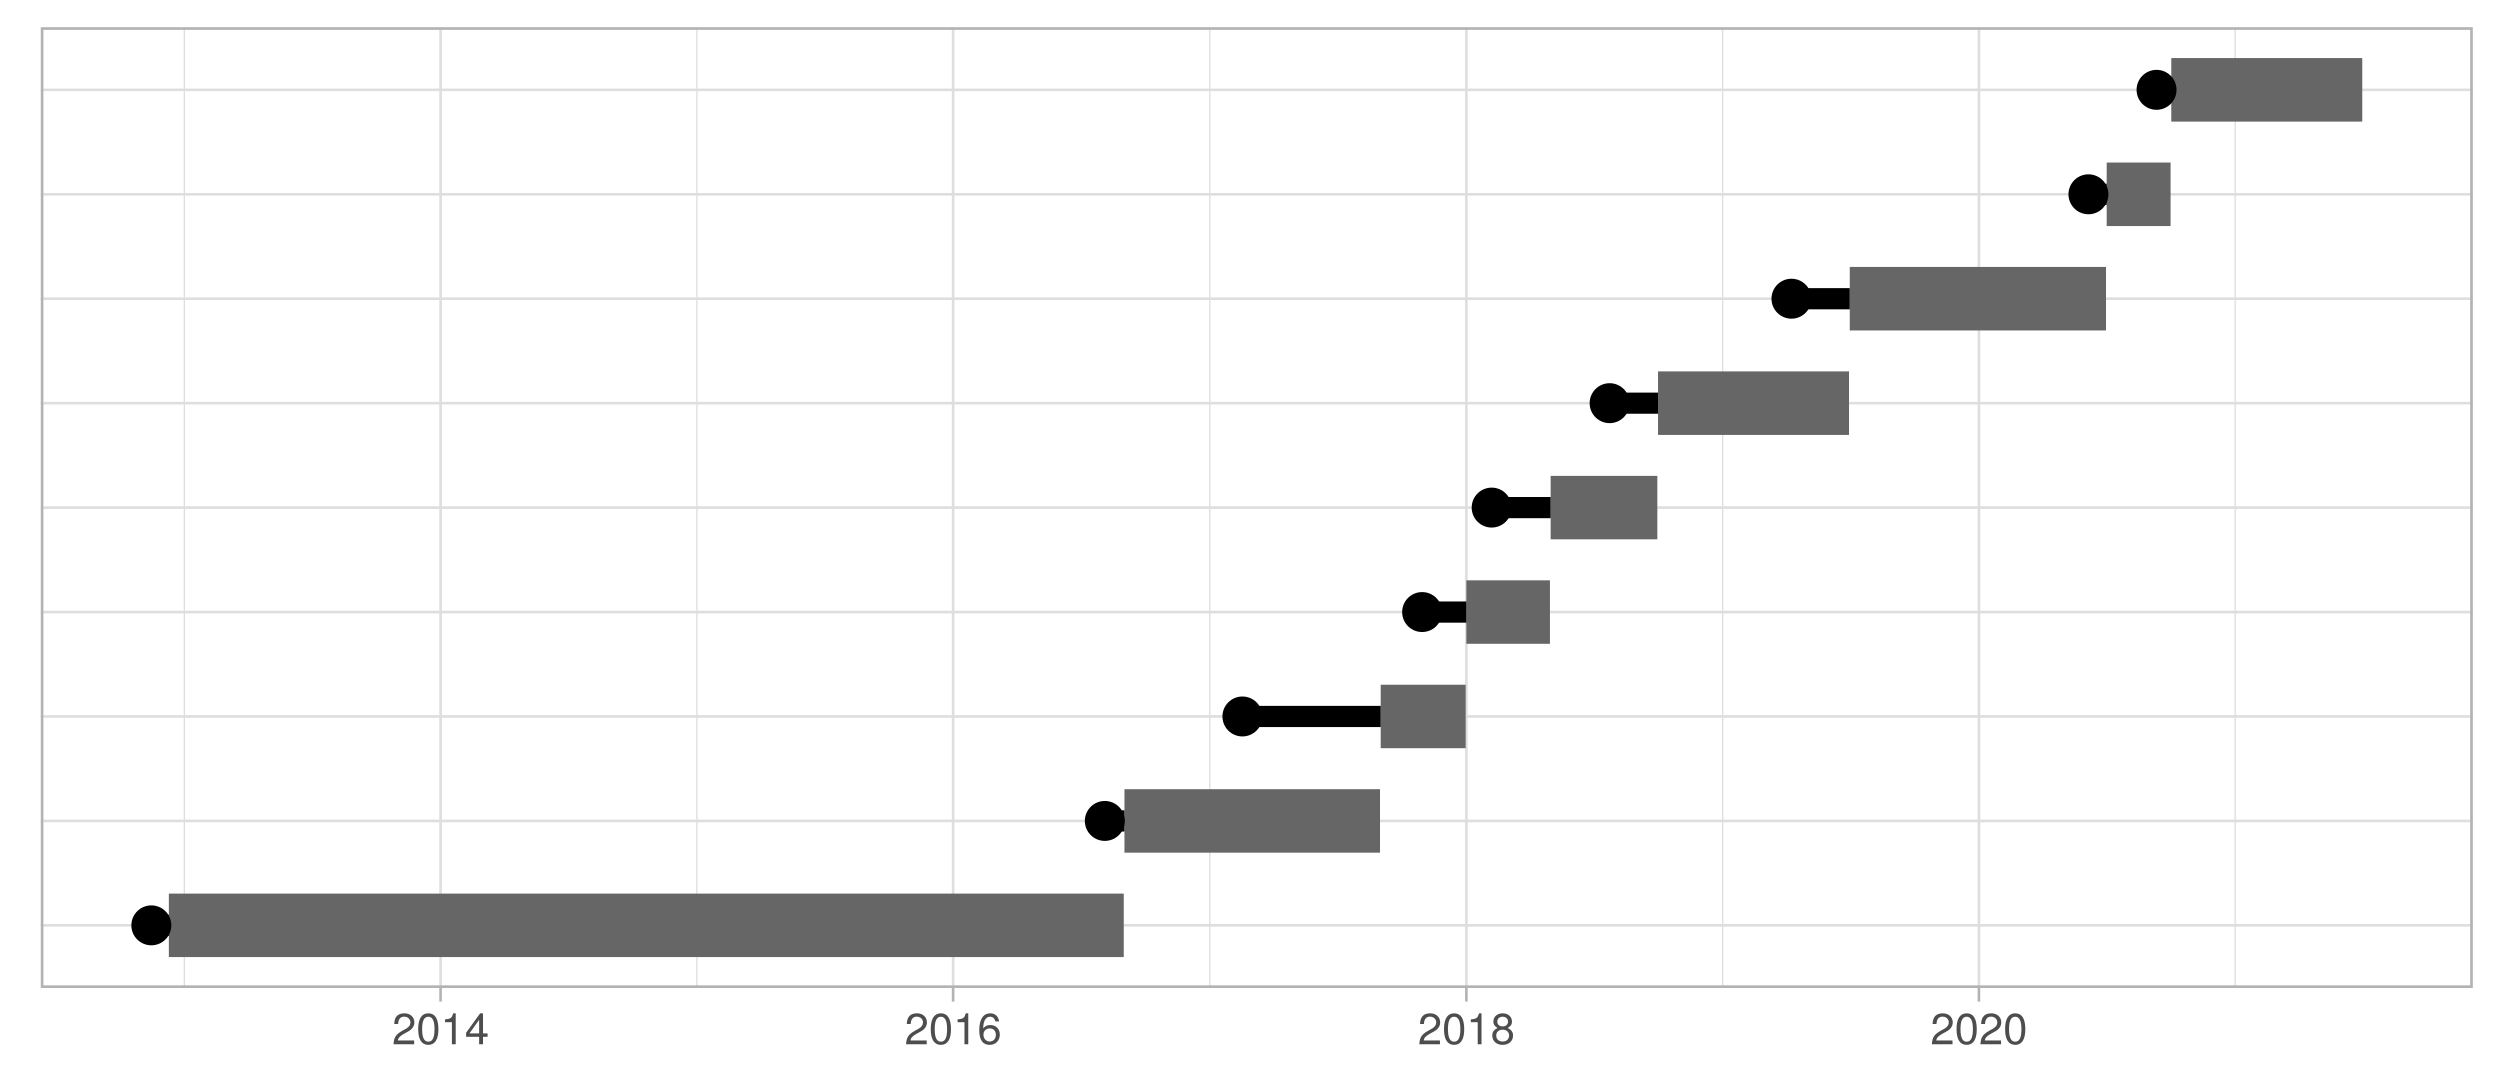
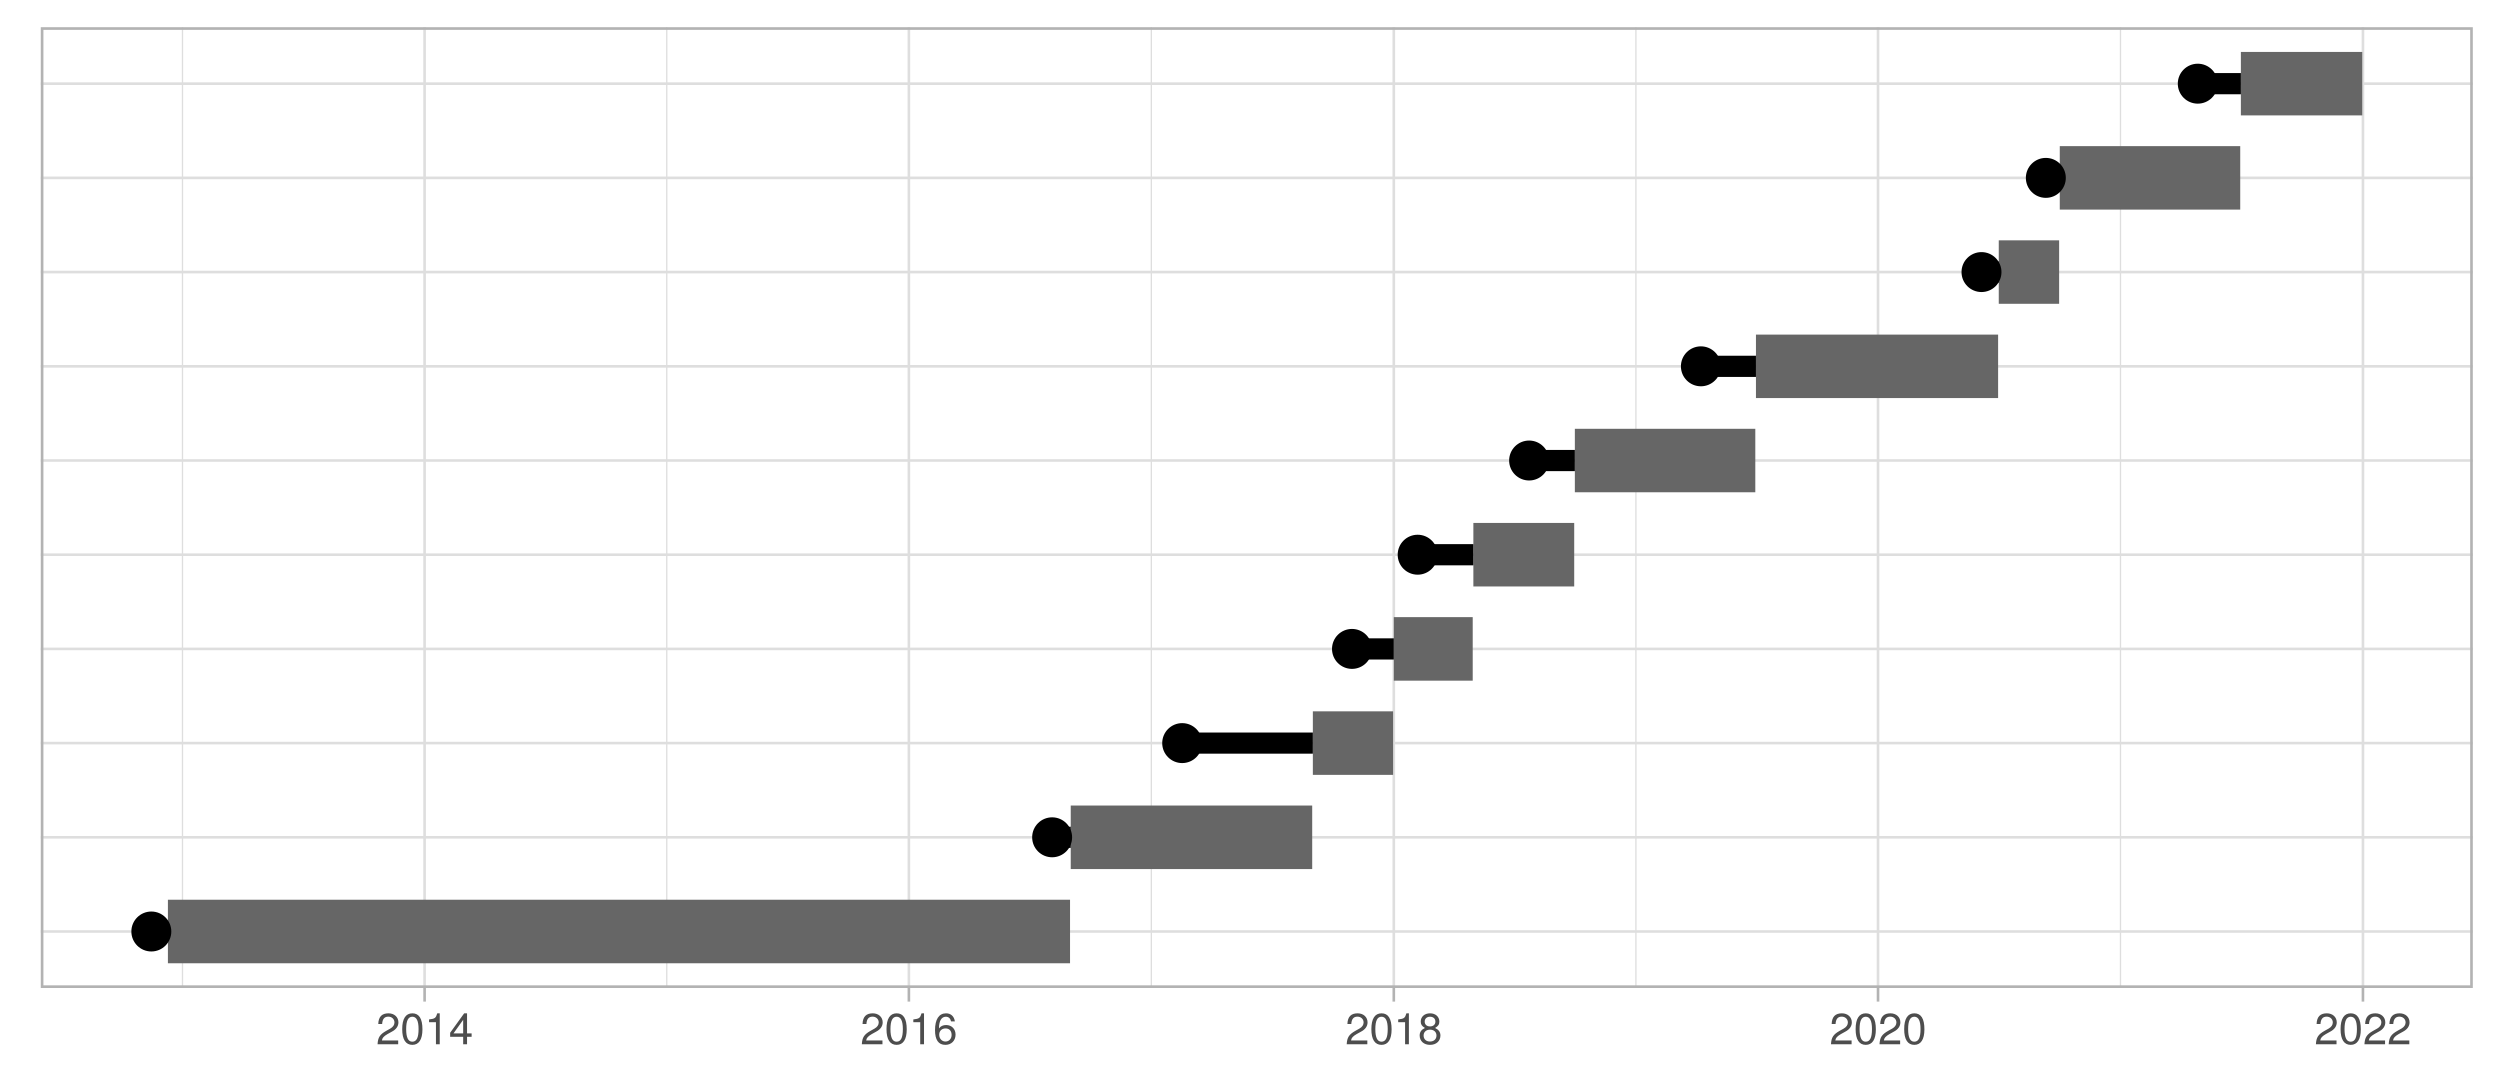
<svg xmlns="http://www.w3.org/2000/svg" viewBox="0 0 504.00 216.00">
  <defs>
    <style type="text/css">
    line, polyline, path, rect, circle {
      fill: none;
      stroke: #000000;
      stroke-linecap: round;
      stroke-linejoin: round;
      stroke-miterlimit: 10.00;
    }
  </style>
  </defs>
  <rect width="100%" height="100%" style="stroke: none; fill: #FFFFFF;" />
  <rect x="0.00" y="0.00" width="504.00" height="216.00" style="stroke-width: 1.07; stroke: #FFFFFF; fill: #FFFFFF;" />
  <defs>
    <clipPath id="cpOC4yMTkxOHw0OTguNTIxfDE5OS4xODN8NS40Nzk0NQ==">
      <rect x="8.22" y="5.48" width="490.30" height="193.70" />
    </clipPath>
  </defs>
  <rect x="8.22" y="5.48" width="490.30" height="193.70" style="stroke-width: 1.07; stroke: none; fill: #FFFFFF;" clip-path="url(#cpOC4yMTkxOHw0OTguNTIxfDE5OS4xODN8NS40Nzk0NQ==)" />
-   <polyline points="37.16,199.18 37.16,5.48 " style="stroke-width: 0.27; stroke: #DEDEDE; stroke-linecap: butt;" clip-path="url(#cpOC4yMTkxOHw0OTguNTIxfDE5OS4xODN8NS40Nzk0NQ==)" />
-   <polyline points="140.49,199.18 140.49,5.48 " style="stroke-width: 0.27; stroke: #DEDEDE; stroke-linecap: butt;" clip-path="url(#cpOC4yMTkxOHw0OTguNTIxfDE5OS4xODN8NS40Nzk0NQ==)" />
-   <polyline points="243.89,199.18 243.89,5.48 " style="stroke-width: 0.27; stroke: #DEDEDE; stroke-linecap: butt;" clip-path="url(#cpOC4yMTkxOHw0OTguNTIxfDE5OS4xODN8NS40Nzk0NQ==)" />
-   <polyline points="347.29,199.18 347.29,5.48 " style="stroke-width: 0.27; stroke: #DEDEDE; stroke-linecap: butt;" clip-path="url(#cpOC4yMTkxOHw0OTguNTIxfDE5OS4xODN8NS40Nzk0NQ==)" />
-   <polyline points="450.61,199.18 450.61,5.48 " style="stroke-width: 0.27; stroke: #DEDEDE; stroke-linecap: butt;" clip-path="url(#cpOC4yMTkxOHw0OTguNTIxfDE5OS4xODN8NS40Nzk0NQ==)" />
-   <polyline points="8.22,186.55 498.52,186.55 " style="stroke-width: 0.53; stroke: #DEDEDE; stroke-linecap: butt;" clip-path="url(#cpOC4yMTkxOHw0OTguNTIxfDE5OS4xODN8NS40Nzk0NQ==)" />
-   <polyline points="8.22,165.50 498.52,165.50 " style="stroke-width: 0.53; stroke: #DEDEDE; stroke-linecap: butt;" clip-path="url(#cpOC4yMTkxOHw0OTguNTIxfDE5OS4xODN8NS40Nzk0NQ==)" />
-   <polyline points="8.22,144.44 498.52,144.44 " style="stroke-width: 0.53; stroke: #DEDEDE; stroke-linecap: butt;" clip-path="url(#cpOC4yMTkxOHw0OTguNTIxfDE5OS4xODN8NS40Nzk0NQ==)" />
-   <polyline points="8.22,123.39 498.52,123.39 " style="stroke-width: 0.53; stroke: #DEDEDE; stroke-linecap: butt;" clip-path="url(#cpOC4yMTkxOHw0OTguNTIxfDE5OS4xODN8NS40Nzk0NQ==)" />
-   <polyline points="8.22,102.33 498.52,102.33 " style="stroke-width: 0.53; stroke: #DEDEDE; stroke-linecap: butt;" clip-path="url(#cpOC4yMTkxOHw0OTguNTIxfDE5OS4xODN8NS40Nzk0NQ==)" />
-   <polyline points="8.22,81.28 498.52,81.28 " style="stroke-width: 0.53; stroke: #DEDEDE; stroke-linecap: butt;" clip-path="url(#cpOC4yMTkxOHw0OTguNTIxfDE5OS4xODN8NS40Nzk0NQ==)" />
-   <polyline points="8.22,60.22 498.52,60.22 " style="stroke-width: 0.53; stroke: #DEDEDE; stroke-linecap: butt;" clip-path="url(#cpOC4yMTkxOHw0OTguNTIxfDE5OS4xODN8NS40Nzk0NQ==)" />
-   <polyline points="8.22,39.17 498.52,39.17 " style="stroke-width: 0.53; stroke: #DEDEDE; stroke-linecap: butt;" clip-path="url(#cpOC4yMTkxOHw0OTguNTIxfDE5OS4xODN8NS40Nzk0NQ==)" />
-   <polyline points="8.22,18.11 498.52,18.11 " style="stroke-width: 0.53; stroke: #DEDEDE; stroke-linecap: butt;" clip-path="url(#cpOC4yMTkxOHw0OTguNTIxfDE5OS4xODN8NS40Nzk0NQ==)" />
-   <polyline points="88.82,199.18 88.82,5.48 " style="stroke-width: 0.53; stroke: #DEDEDE; stroke-linecap: butt;" clip-path="url(#cpOC4yMTkxOHw0OTguNTIxfDE5OS4xODN8NS40Nzk0NQ==)" />
-   <polyline points="192.15,199.18 192.15,5.48 " style="stroke-width: 0.53; stroke: #DEDEDE; stroke-linecap: butt;" clip-path="url(#cpOC4yMTkxOHw0OTguNTIxfDE5OS4xODN8NS40Nzk0NQ==)" />
-   <polyline points="295.62,199.18 295.62,5.48 " style="stroke-width: 0.53; stroke: #DEDEDE; stroke-linecap: butt;" clip-path="url(#cpOC4yMTkxOHw0OTguNTIxfDE5OS4xODN8NS40Nzk0NQ==)" />
-   <polyline points="398.95,199.18 398.95,5.48 " style="stroke-width: 0.53; stroke: #DEDEDE; stroke-linecap: butt;" clip-path="url(#cpOC4yMTkxOHw0OTguNTIxfDE5OS4xODN8NS40Nzk0NQ==)" />
-   <line x1="34.04" y1="186.55" x2="226.55" y2="186.55" style="stroke-width: 12.80; stroke: #666666; stroke-linecap: butt;" clip-path="url(#cpOC4yMTkxOHw0OTguNTIxfDE5OS4xODN8NS40Nzk0NQ==)" />
-   <line x1="226.69" y1="165.50" x2="278.21" y2="165.50" style="stroke-width: 12.80; stroke: #666666; stroke-linecap: butt;" clip-path="url(#cpOC4yMTkxOHw0OTguNTIxfDE5OS4xODN8NS40Nzk0NQ==)" />
-   <line x1="278.35" y1="144.44" x2="295.48" y2="144.44" style="stroke-width: 12.80; stroke: #666666; stroke-linecap: butt;" clip-path="url(#cpOC4yMTkxOHw0OTguNTIxfDE5OS4xODN8NS40Nzk0NQ==)" />
-   <line x1="295.62" y1="123.39" x2="312.47" y2="123.39" style="stroke-width: 12.80; stroke: #666666; stroke-linecap: butt;" clip-path="url(#cpOC4yMTkxOHw0OTguNTIxfDE5OS4xODN8NS40Nzk0NQ==)" />
-   <line x1="312.61" y1="102.33" x2="334.12" y2="102.33" style="stroke-width: 12.80; stroke: #666666; stroke-linecap: butt;" clip-path="url(#cpOC4yMTkxOHw0OTguNTIxfDE5OS4xODN8NS40Nzk0NQ==)" />
-   <line x1="334.26" y1="81.28" x2="372.76" y2="81.28" style="stroke-width: 12.80; stroke: #666666; stroke-linecap: butt;" clip-path="url(#cpOC4yMTkxOHw0OTguNTIxfDE5OS4xODN8NS40Nzk0NQ==)" />
-   <line x1="372.91" y1="60.22" x2="424.57" y2="60.22" style="stroke-width: 12.80; stroke: #666666; stroke-linecap: butt;" clip-path="url(#cpOC4yMTkxOHw0OTguNTIxfDE5OS4xODN8NS40Nzk0NQ==)" />
-   <line x1="424.71" y1="39.17" x2="437.59" y2="39.17" style="stroke-width: 12.80; stroke: #666666; stroke-linecap: butt;" clip-path="url(#cpOC4yMTkxOHw0OTguNTIxfDE5OS4xODN8NS40Nzk0NQ==)" />
-   <line x1="437.73" y1="18.11" x2="476.23" y2="18.11" style="stroke-width: 12.80; stroke: #666666; stroke-linecap: butt;" clip-path="url(#cpOC4yMTkxOHw0OTguNTIxfDE5OS4xODN8NS40Nzk0NQ==)" />
-   <circle cx="30.51" cy="186.55" r="3.02pt" style="stroke-width: 0.71; stroke: none; fill: #000000;" clip-path="url(#cpOC4yMTkxOHw0OTguNTIxfDE5OS4xODN8NS40Nzk0NQ==)" />
-   <circle cx="222.73" cy="165.50" r="3.02pt" style="stroke-width: 0.71; stroke: none; fill: #000000;" clip-path="url(#cpOC4yMTkxOHw0OTguNTIxfDE5OS4xODN8NS40Nzk0NQ==)" />
-   <circle cx="250.47" cy="144.44" r="3.02pt" style="stroke-width: 0.71; stroke: none; fill: #000000;" clip-path="url(#cpOC4yMTkxOHw0OTguNTIxfDE5OS4xODN8NS40Nzk0NQ==)" />
-   <circle cx="286.70" cy="123.39" r="3.02pt" style="stroke-width: 0.71; stroke: none; fill: #000000;" clip-path="url(#cpOC4yMTkxOHw0OTguNTIxfDE5OS4xODN8NS40Nzk0NQ==)" />
-   <circle cx="300.72" cy="102.33" r="3.02pt" style="stroke-width: 0.71; stroke: none; fill: #000000;" clip-path="url(#cpOC4yMTkxOHw0OTguNTIxfDE5OS4xODN8NS40Nzk0NQ==)" />
-   <circle cx="324.50" cy="81.28" r="3.02pt" style="stroke-width: 0.71; stroke: none; fill: #000000;" clip-path="url(#cpOC4yMTkxOHw0OTguNTIxfDE5OS4xODN8NS40Nzk0NQ==)" />
-   <circle cx="361.16" cy="60.22" r="3.02pt" style="stroke-width: 0.71; stroke: none; fill: #000000;" clip-path="url(#cpOC4yMTkxOHw0OTguNTIxfDE5OS4xODN8NS40Nzk0NQ==)" />
-   <circle cx="421.03" cy="39.17" r="3.02pt" style="stroke-width: 0.71; stroke: none; fill: #000000;" clip-path="url(#cpOC4yMTkxOHw0OTguNTIxfDE5OS4xODN8NS40Nzk0NQ==)" />
-   <circle cx="434.76" cy="18.11" r="3.02pt" style="stroke-width: 0.71; stroke: none; fill: #000000;" clip-path="url(#cpOC4yMTkxOHw0OTguNTIxfDE5OS4xODN8NS40Nzk0NQ==)" />
-   <line x1="30.51" y1="186.55" x2="34.04" y2="186.55" style="stroke-width: 4.27; stroke-linecap: butt;" clip-path="url(#cpOC4yMTkxOHw0OTguNTIxfDE5OS4xODN8NS40Nzk0NQ==)" />
-   <line x1="222.73" y1="165.50" x2="226.69" y2="165.50" style="stroke-width: 4.27; stroke-linecap: butt;" clip-path="url(#cpOC4yMTkxOHw0OTguNTIxfDE5OS4xODN8NS40Nzk0NQ==)" />
-   <line x1="250.47" y1="144.44" x2="278.35" y2="144.44" style="stroke-width: 4.27; stroke-linecap: butt;" clip-path="url(#cpOC4yMTkxOHw0OTguNTIxfDE5OS4xODN8NS40Nzk0NQ==)" />
-   <line x1="286.70" y1="123.39" x2="295.62" y2="123.39" style="stroke-width: 4.27; stroke-linecap: butt;" clip-path="url(#cpOC4yMTkxOHw0OTguNTIxfDE5OS4xODN8NS40Nzk0NQ==)" />
-   <line x1="300.72" y1="102.33" x2="312.61" y2="102.33" style="stroke-width: 4.27; stroke-linecap: butt;" clip-path="url(#cpOC4yMTkxOHw0OTguNTIxfDE5OS4xODN8NS40Nzk0NQ==)" />
-   <line x1="324.50" y1="81.28" x2="334.26" y2="81.28" style="stroke-width: 4.27; stroke-linecap: butt;" clip-path="url(#cpOC4yMTkxOHw0OTguNTIxfDE5OS4xODN8NS40Nzk0NQ==)" />
-   <line x1="361.16" y1="60.22" x2="372.91" y2="60.22" style="stroke-width: 4.27; stroke-linecap: butt;" clip-path="url(#cpOC4yMTkxOHw0OTguNTIxfDE5OS4xODN8NS40Nzk0NQ==)" />
-   <line x1="421.03" y1="39.17" x2="424.71" y2="39.17" style="stroke-width: 4.27; stroke-linecap: butt;" clip-path="url(#cpOC4yMTkxOHw0OTguNTIxfDE5OS4xODN8NS40Nzk0NQ==)" />
-   <line x1="434.76" y1="18.11" x2="437.73" y2="18.11" style="stroke-width: 4.27; stroke-linecap: butt;" clip-path="url(#cpOC4yMTkxOHw0OTguNTIxfDE5OS4xODN8NS40Nzk0NQ==)" />
+   <polyline points="36.79,199.18 36.79,5.48 " style="stroke-width: 0.27; stroke: #DEDEDE; stroke-linecap: butt;" clip-path="url(#cpOC4yMTkxOHw0OTguNTIxfDE5OS4xODN8NS40Nzk0NQ==)" />
+   <polyline points="134.42,199.18 134.42,5.48 " style="stroke-width: 0.27; stroke: #DEDEDE; stroke-linecap: butt;" clip-path="url(#cpOC4yMTkxOHw0OTguNTIxfDE5OS4xODN8NS40Nzk0NQ==)" />
+   <polyline points="232.11,199.18 232.11,5.48 " style="stroke-width: 0.27; stroke: #DEDEDE; stroke-linecap: butt;" clip-path="url(#cpOC4yMTkxOHw0OTguNTIxfDE5OS4xODN8NS40Nzk0NQ==)" />
+   <polyline points="329.80,199.18 329.80,5.48 " style="stroke-width: 0.27; stroke: #DEDEDE; stroke-linecap: butt;" clip-path="url(#cpOC4yMTkxOHw0OTguNTIxfDE5OS4xODN8NS40Nzk0NQ==)" />
+   <polyline points="427.49,199.18 427.49,5.48 " style="stroke-width: 0.27; stroke: #DEDEDE; stroke-linecap: butt;" clip-path="url(#cpOC4yMTkxOHw0OTguNTIxfDE5OS4xODN8NS40Nzk0NQ==)" />
+   <polyline points="8.22,187.79 498.52,187.79 " style="stroke-width: 0.53; stroke: #DEDEDE; stroke-linecap: butt;" clip-path="url(#cpOC4yMTkxOHw0OTguNTIxfDE5OS4xODN8NS40Nzk0NQ==)" />
+   <polyline points="8.22,168.80 498.52,168.80 " style="stroke-width: 0.53; stroke: #DEDEDE; stroke-linecap: butt;" clip-path="url(#cpOC4yMTkxOHw0OTguNTIxfDE5OS4xODN8NS40Nzk0NQ==)" />
+   <polyline points="8.22,149.81 498.52,149.81 " style="stroke-width: 0.53; stroke: #DEDEDE; stroke-linecap: butt;" clip-path="url(#cpOC4yMTkxOHw0OTguNTIxfDE5OS4xODN8NS40Nzk0NQ==)" />
+   <polyline points="8.22,130.82 498.52,130.82 " style="stroke-width: 0.53; stroke: #DEDEDE; stroke-linecap: butt;" clip-path="url(#cpOC4yMTkxOHw0OTguNTIxfDE5OS4xODN8NS40Nzk0NQ==)" />
+   <polyline points="8.22,111.83 498.52,111.83 " style="stroke-width: 0.53; stroke: #DEDEDE; stroke-linecap: butt;" clip-path="url(#cpOC4yMTkxOHw0OTguNTIxfDE5OS4xODN8NS40Nzk0NQ==)" />
+   <polyline points="8.22,92.84 498.52,92.84 " style="stroke-width: 0.53; stroke: #DEDEDE; stroke-linecap: butt;" clip-path="url(#cpOC4yMTkxOHw0OTguNTIxfDE5OS4xODN8NS40Nzk0NQ==)" />
+   <polyline points="8.22,73.85 498.52,73.85 " style="stroke-width: 0.53; stroke: #DEDEDE; stroke-linecap: butt;" clip-path="url(#cpOC4yMTkxOHw0OTguNTIxfDE5OS4xODN8NS40Nzk0NQ==)" />
+   <polyline points="8.22,54.85 498.52,54.85 " style="stroke-width: 0.53; stroke: #DEDEDE; stroke-linecap: butt;" clip-path="url(#cpOC4yMTkxOHw0OTguNTIxfDE5OS4xODN8NS40Nzk0NQ==)" />
+   <polyline points="8.22,35.86 498.52,35.86 " style="stroke-width: 0.53; stroke: #DEDEDE; stroke-linecap: butt;" clip-path="url(#cpOC4yMTkxOHw0OTguNTIxfDE5OS4xODN8NS40Nzk0NQ==)" />
+   <polyline points="8.22,16.87 498.52,16.87 " style="stroke-width: 0.53; stroke: #DEDEDE; stroke-linecap: butt;" clip-path="url(#cpOC4yMTkxOHw0OTguNTIxfDE5OS4xODN8NS40Nzk0NQ==)" />
+   <polyline points="85.60,199.18 85.60,5.48 " style="stroke-width: 0.53; stroke: #DEDEDE; stroke-linecap: butt;" clip-path="url(#cpOC4yMTkxOHw0OTguNTIxfDE5OS4xODN8NS40Nzk0NQ==)" />
+   <polyline points="183.23,199.18 183.23,5.48 " style="stroke-width: 0.53; stroke: #DEDEDE; stroke-linecap: butt;" clip-path="url(#cpOC4yMTkxOHw0OTguNTIxfDE5OS4xODN8NS40Nzk0NQ==)" />
+   <polyline points="280.99,199.18 280.99,5.48 " style="stroke-width: 0.53; stroke: #DEDEDE; stroke-linecap: butt;" clip-path="url(#cpOC4yMTkxOHw0OTguNTIxfDE5OS4xODN8NS40Nzk0NQ==)" />
+   <polyline points="378.61,199.18 378.61,5.48 " style="stroke-width: 0.53; stroke: #DEDEDE; stroke-linecap: butt;" clip-path="url(#cpOC4yMTkxOHw0OTguNTIxfDE5OS4xODN8NS40Nzk0NQ==)" />
+   <polyline points="476.37,199.18 476.37,5.48 " style="stroke-width: 0.53; stroke: #DEDEDE; stroke-linecap: butt;" clip-path="url(#cpOC4yMTkxOHw0OTguNTIxfDE5OS4xODN8NS40Nzk0NQ==)" />
+   <line x1="33.85" y1="187.79" x2="215.72" y2="187.79" style="stroke-width: 12.80; stroke: #666666; stroke-linecap: butt;" clip-path="url(#cpOC4yMTkxOHw0OTguNTIxfDE5OS4xODN8NS40Nzk0NQ==)" />
+   <line x1="215.86" y1="168.80" x2="264.54" y2="168.80" style="stroke-width: 12.80; stroke: #666666; stroke-linecap: butt;" clip-path="url(#cpOC4yMTkxOHw0OTguNTIxfDE5OS4xODN8NS40Nzk0NQ==)" />
+   <line x1="264.67" y1="149.81" x2="280.85" y2="149.81" style="stroke-width: 12.80; stroke: #666666; stroke-linecap: butt;" clip-path="url(#cpOC4yMTkxOHw0OTguNTIxfDE5OS4xODN8NS40Nzk0NQ==)" />
+   <line x1="280.99" y1="130.82" x2="296.90" y2="130.82" style="stroke-width: 12.80; stroke: #666666; stroke-linecap: butt;" clip-path="url(#cpOC4yMTkxOHw0OTguNTIxfDE5OS4xODN8NS40Nzk0NQ==)" />
+   <line x1="297.03" y1="111.83" x2="317.36" y2="111.83" style="stroke-width: 12.80; stroke: #666666; stroke-linecap: butt;" clip-path="url(#cpOC4yMTkxOHw0OTguNTIxfDE5OS4xODN8NS40Nzk0NQ==)" />
+   <line x1="317.49" y1="92.84" x2="353.87" y2="92.84" style="stroke-width: 12.80; stroke: #666666; stroke-linecap: butt;" clip-path="url(#cpOC4yMTkxOHw0OTguNTIxfDE5OS4xODN8NS40Nzk0NQ==)" />
+   <line x1="354.00" y1="73.85" x2="402.82" y2="73.85" style="stroke-width: 12.80; stroke: #666666; stroke-linecap: butt;" clip-path="url(#cpOC4yMTkxOHw0OTguNTIxfDE5OS4xODN8NS40Nzk0NQ==)" />
+   <line x1="402.95" y1="54.85" x2="415.12" y2="54.85" style="stroke-width: 12.80; stroke: #666666; stroke-linecap: butt;" clip-path="url(#cpOC4yMTkxOHw0OTguNTIxfDE5OS4xODN8NS40Nzk0NQ==)" />
+   <line x1="415.25" y1="35.86" x2="451.63" y2="35.86" style="stroke-width: 12.80; stroke: #666666; stroke-linecap: butt;" clip-path="url(#cpOC4yMTkxOHw0OTguNTIxfDE5OS4xODN8NS40Nzk0NQ==)" />
+   <line x1="451.76" y1="16.87" x2="476.23" y2="16.87" style="stroke-width: 12.80; stroke: #666666; stroke-linecap: butt;" clip-path="url(#cpOC4yMTkxOHw0OTguNTIxfDE5OS4xODN8NS40Nzk0NQ==)" />
+   <circle cx="30.51" cy="187.79" r="3.02pt" style="stroke-width: 0.71; stroke: none; fill: #000000;" clip-path="url(#cpOC4yMTkxOHw0OTguNTIxfDE5OS4xODN8NS40Nzk0NQ==)" />
+   <circle cx="212.11" cy="168.80" r="3.02pt" style="stroke-width: 0.71; stroke: none; fill: #000000;" clip-path="url(#cpOC4yMTkxOHw0OTguNTIxfDE5OS4xODN8NS40Nzk0NQ==)" />
+   <circle cx="238.33" cy="149.81" r="3.02pt" style="stroke-width: 0.71; stroke: none; fill: #000000;" clip-path="url(#cpOC4yMTkxOHw0OTguNTIxfDE5OS4xODN8NS40Nzk0NQ==)" />
+   <circle cx="272.56" cy="130.82" r="3.02pt" style="stroke-width: 0.71; stroke: none; fill: #000000;" clip-path="url(#cpOC4yMTkxOHw0OTguNTIxfDE5OS4xODN8NS40Nzk0NQ==)" />
+   <circle cx="285.80" cy="111.83" r="3.02pt" style="stroke-width: 0.71; stroke: none; fill: #000000;" clip-path="url(#cpOC4yMTkxOHw0OTguNTIxfDE5OS4xODN8NS40Nzk0NQ==)" />
+   <circle cx="308.27" cy="92.84" r="3.02pt" style="stroke-width: 0.71; stroke: none; fill: #000000;" clip-path="url(#cpOC4yMTkxOHw0OTguNTIxfDE5OS4xODN8NS40Nzk0NQ==)" />
+   <circle cx="342.90" cy="73.85" r="3.02pt" style="stroke-width: 0.71; stroke: none; fill: #000000;" clip-path="url(#cpOC4yMTkxOHw0OTguNTIxfDE5OS4xODN8NS40Nzk0NQ==)" />
+   <circle cx="399.47" cy="54.85" r="3.02pt" style="stroke-width: 0.71; stroke: none; fill: #000000;" clip-path="url(#cpOC4yMTkxOHw0OTguNTIxfDE5OS4xODN8NS40Nzk0NQ==)" />
+   <circle cx="412.44" cy="35.86" r="3.02pt" style="stroke-width: 0.71; stroke: none; fill: #000000;" clip-path="url(#cpOC4yMTkxOHw0OTguNTIxfDE5OS4xODN8NS40Nzk0NQ==)" />
+   <circle cx="443.07" cy="16.87" r="3.02pt" style="stroke-width: 0.71; stroke: none; fill: #000000;" clip-path="url(#cpOC4yMTkxOHw0OTguNTIxfDE5OS4xODN8NS40Nzk0NQ==)" />
+   <line x1="30.51" y1="187.79" x2="33.85" y2="187.79" style="stroke-width: 4.27; stroke-linecap: butt;" clip-path="url(#cpOC4yMTkxOHw0OTguNTIxfDE5OS4xODN8NS40Nzk0NQ==)" />
+   <line x1="212.11" y1="168.80" x2="215.86" y2="168.80" style="stroke-width: 4.27; stroke-linecap: butt;" clip-path="url(#cpOC4yMTkxOHw0OTguNTIxfDE5OS4xODN8NS40Nzk0NQ==)" />
+   <line x1="238.33" y1="149.81" x2="264.67" y2="149.81" style="stroke-width: 4.27; stroke-linecap: butt;" clip-path="url(#cpOC4yMTkxOHw0OTguNTIxfDE5OS4xODN8NS40Nzk0NQ==)" />
+   <line x1="272.56" y1="130.82" x2="280.99" y2="130.82" style="stroke-width: 4.27; stroke-linecap: butt;" clip-path="url(#cpOC4yMTkxOHw0OTguNTIxfDE5OS4xODN8NS40Nzk0NQ==)" />
+   <line x1="285.80" y1="111.83" x2="297.03" y2="111.83" style="stroke-width: 4.27; stroke-linecap: butt;" clip-path="url(#cpOC4yMTkxOHw0OTguNTIxfDE5OS4xODN8NS40Nzk0NQ==)" />
+   <line x1="308.27" y1="92.84" x2="317.49" y2="92.84" style="stroke-width: 4.27; stroke-linecap: butt;" clip-path="url(#cpOC4yMTkxOHw0OTguNTIxfDE5OS4xODN8NS40Nzk0NQ==)" />
+   <line x1="342.90" y1="73.85" x2="354.00" y2="73.85" style="stroke-width: 4.27; stroke-linecap: butt;" clip-path="url(#cpOC4yMTkxOHw0OTguNTIxfDE5OS4xODN8NS40Nzk0NQ==)" />
+   <line x1="399.47" y1="54.85" x2="402.95" y2="54.85" style="stroke-width: 4.27; stroke-linecap: butt;" clip-path="url(#cpOC4yMTkxOHw0OTguNTIxfDE5OS4xODN8NS40Nzk0NQ==)" />
+   <line x1="412.44" y1="35.86" x2="415.25" y2="35.86" style="stroke-width: 4.27; stroke-linecap: butt;" clip-path="url(#cpOC4yMTkxOHw0OTguNTIxfDE5OS4xODN8NS40Nzk0NQ==)" />
+   <line x1="443.07" y1="16.87" x2="451.76" y2="16.87" style="stroke-width: 4.27; stroke-linecap: butt;" clip-path="url(#cpOC4yMTkxOHw0OTguNTIxfDE5OS4xODN8NS40Nzk0NQ==)" />
  <rect x="8.22" y="5.48" width="490.30" height="193.70" style="stroke-width: 1.07; stroke: #B3B3B3;" clip-path="url(#cpOC4yMTkxOHw0OTguNTIxfDE5OS4xODN8NS40Nzk0NQ==)" />
  <defs>
    <clipPath id="cpMHw1MDR8MjE2fDA=">
      <rect x="0.00" y="0.00" width="504.00" height="216.00" />
    </clipPath>
  </defs>
-   <polyline points="88.82,201.92 88.82,199.18 " style="stroke-width: 0.53; stroke: #B3B3B3; stroke-linecap: butt;" clip-path="url(#cpMHw1MDR8MjE2fDA=)" />
-   <polyline points="192.15,201.92 192.15,199.18 " style="stroke-width: 0.53; stroke: #B3B3B3; stroke-linecap: butt;" clip-path="url(#cpMHw1MDR8MjE2fDA=)" />
-   <polyline points="295.62,201.92 295.62,199.18 " style="stroke-width: 0.53; stroke: #B3B3B3; stroke-linecap: butt;" clip-path="url(#cpMHw1MDR8MjE2fDA=)" />
-   <polyline points="398.95,201.92 398.95,199.18 " style="stroke-width: 0.53; stroke: #B3B3B3; stroke-linecap: butt;" clip-path="url(#cpMHw1MDR8MjE2fDA=)" />
+   <polyline points="85.60,201.92 85.60,199.18 " style="stroke-width: 0.53; stroke: #B3B3B3; stroke-linecap: butt;" clip-path="url(#cpMHw1MDR8MjE2fDA=)" />
+   <polyline points="183.23,201.92 183.23,199.18 " style="stroke-width: 0.53; stroke: #B3B3B3; stroke-linecap: butt;" clip-path="url(#cpMHw1MDR8MjE2fDA=)" />
+   <polyline points="280.99,201.92 280.99,199.18 " style="stroke-width: 0.53; stroke: #B3B3B3; stroke-linecap: butt;" clip-path="url(#cpMHw1MDR8MjE2fDA=)" />
+   <polyline points="378.61,201.92 378.61,199.18 " style="stroke-width: 0.53; stroke: #B3B3B3; stroke-linecap: butt;" clip-path="url(#cpMHw1MDR8MjE2fDA=)" />
+   <polyline points="476.37,201.92 476.37,199.18 " style="stroke-width: 0.53; stroke: #B3B3B3; stroke-linecap: butt;" clip-path="url(#cpMHw1MDR8MjE2fDA=)" />
  <g clip-path="url(#cpMHw1MDR8MjE2fDA=)">
-     <text x="79.04" y="210.52" style="font-size: 8.80px; fill: #4D4D4D; font-family: TeX Gyre Heros;" textLength="19.56px" lengthAdjust="spacingAndGlyphs">2014</text>
+     <text x="75.82" y="210.52" style="font-size: 8.80px; fill: #4D4D4D; font-family: TeX Gyre Heros;" textLength="19.56px" lengthAdjust="spacingAndGlyphs">2014</text>
  </g>
  <g clip-path="url(#cpMHw1MDR8MjE2fDA=)">
-     <text x="182.37" y="210.52" style="font-size: 8.80px; fill: #4D4D4D; font-family: TeX Gyre Heros;" textLength="19.56px" lengthAdjust="spacingAndGlyphs">2016</text>
+     <text x="173.45" y="210.52" style="font-size: 8.80px; fill: #4D4D4D; font-family: TeX Gyre Heros;" textLength="19.56px" lengthAdjust="spacingAndGlyphs">2016</text>
  </g>
  <g clip-path="url(#cpMHw1MDR8MjE2fDA=)">
-     <text x="285.84" y="210.52" style="font-size: 8.80px; fill: #4D4D4D; font-family: TeX Gyre Heros;" textLength="19.56px" lengthAdjust="spacingAndGlyphs">2018</text>
+     <text x="271.20" y="210.52" style="font-size: 8.80px; fill: #4D4D4D; font-family: TeX Gyre Heros;" textLength="19.56px" lengthAdjust="spacingAndGlyphs">2018</text>
  </g>
  <g clip-path="url(#cpMHw1MDR8MjE2fDA=)">
-     <text x="389.17" y="210.52" style="font-size: 8.80px; fill: #4D4D4D; font-family: TeX Gyre Heros;" textLength="19.56px" lengthAdjust="spacingAndGlyphs">2020</text>
+     <text x="368.83" y="210.52" style="font-size: 8.80px; fill: #4D4D4D; font-family: TeX Gyre Heros;" textLength="19.56px" lengthAdjust="spacingAndGlyphs">2020</text>
+   </g>
+   <g clip-path="url(#cpMHw1MDR8MjE2fDA=)">
+     <text x="466.59" y="210.52" style="font-size: 8.80px; fill: #4D4D4D; font-family: TeX Gyre Heros;" textLength="19.56px" lengthAdjust="spacingAndGlyphs">2022</text>
  </g>
</svg>
